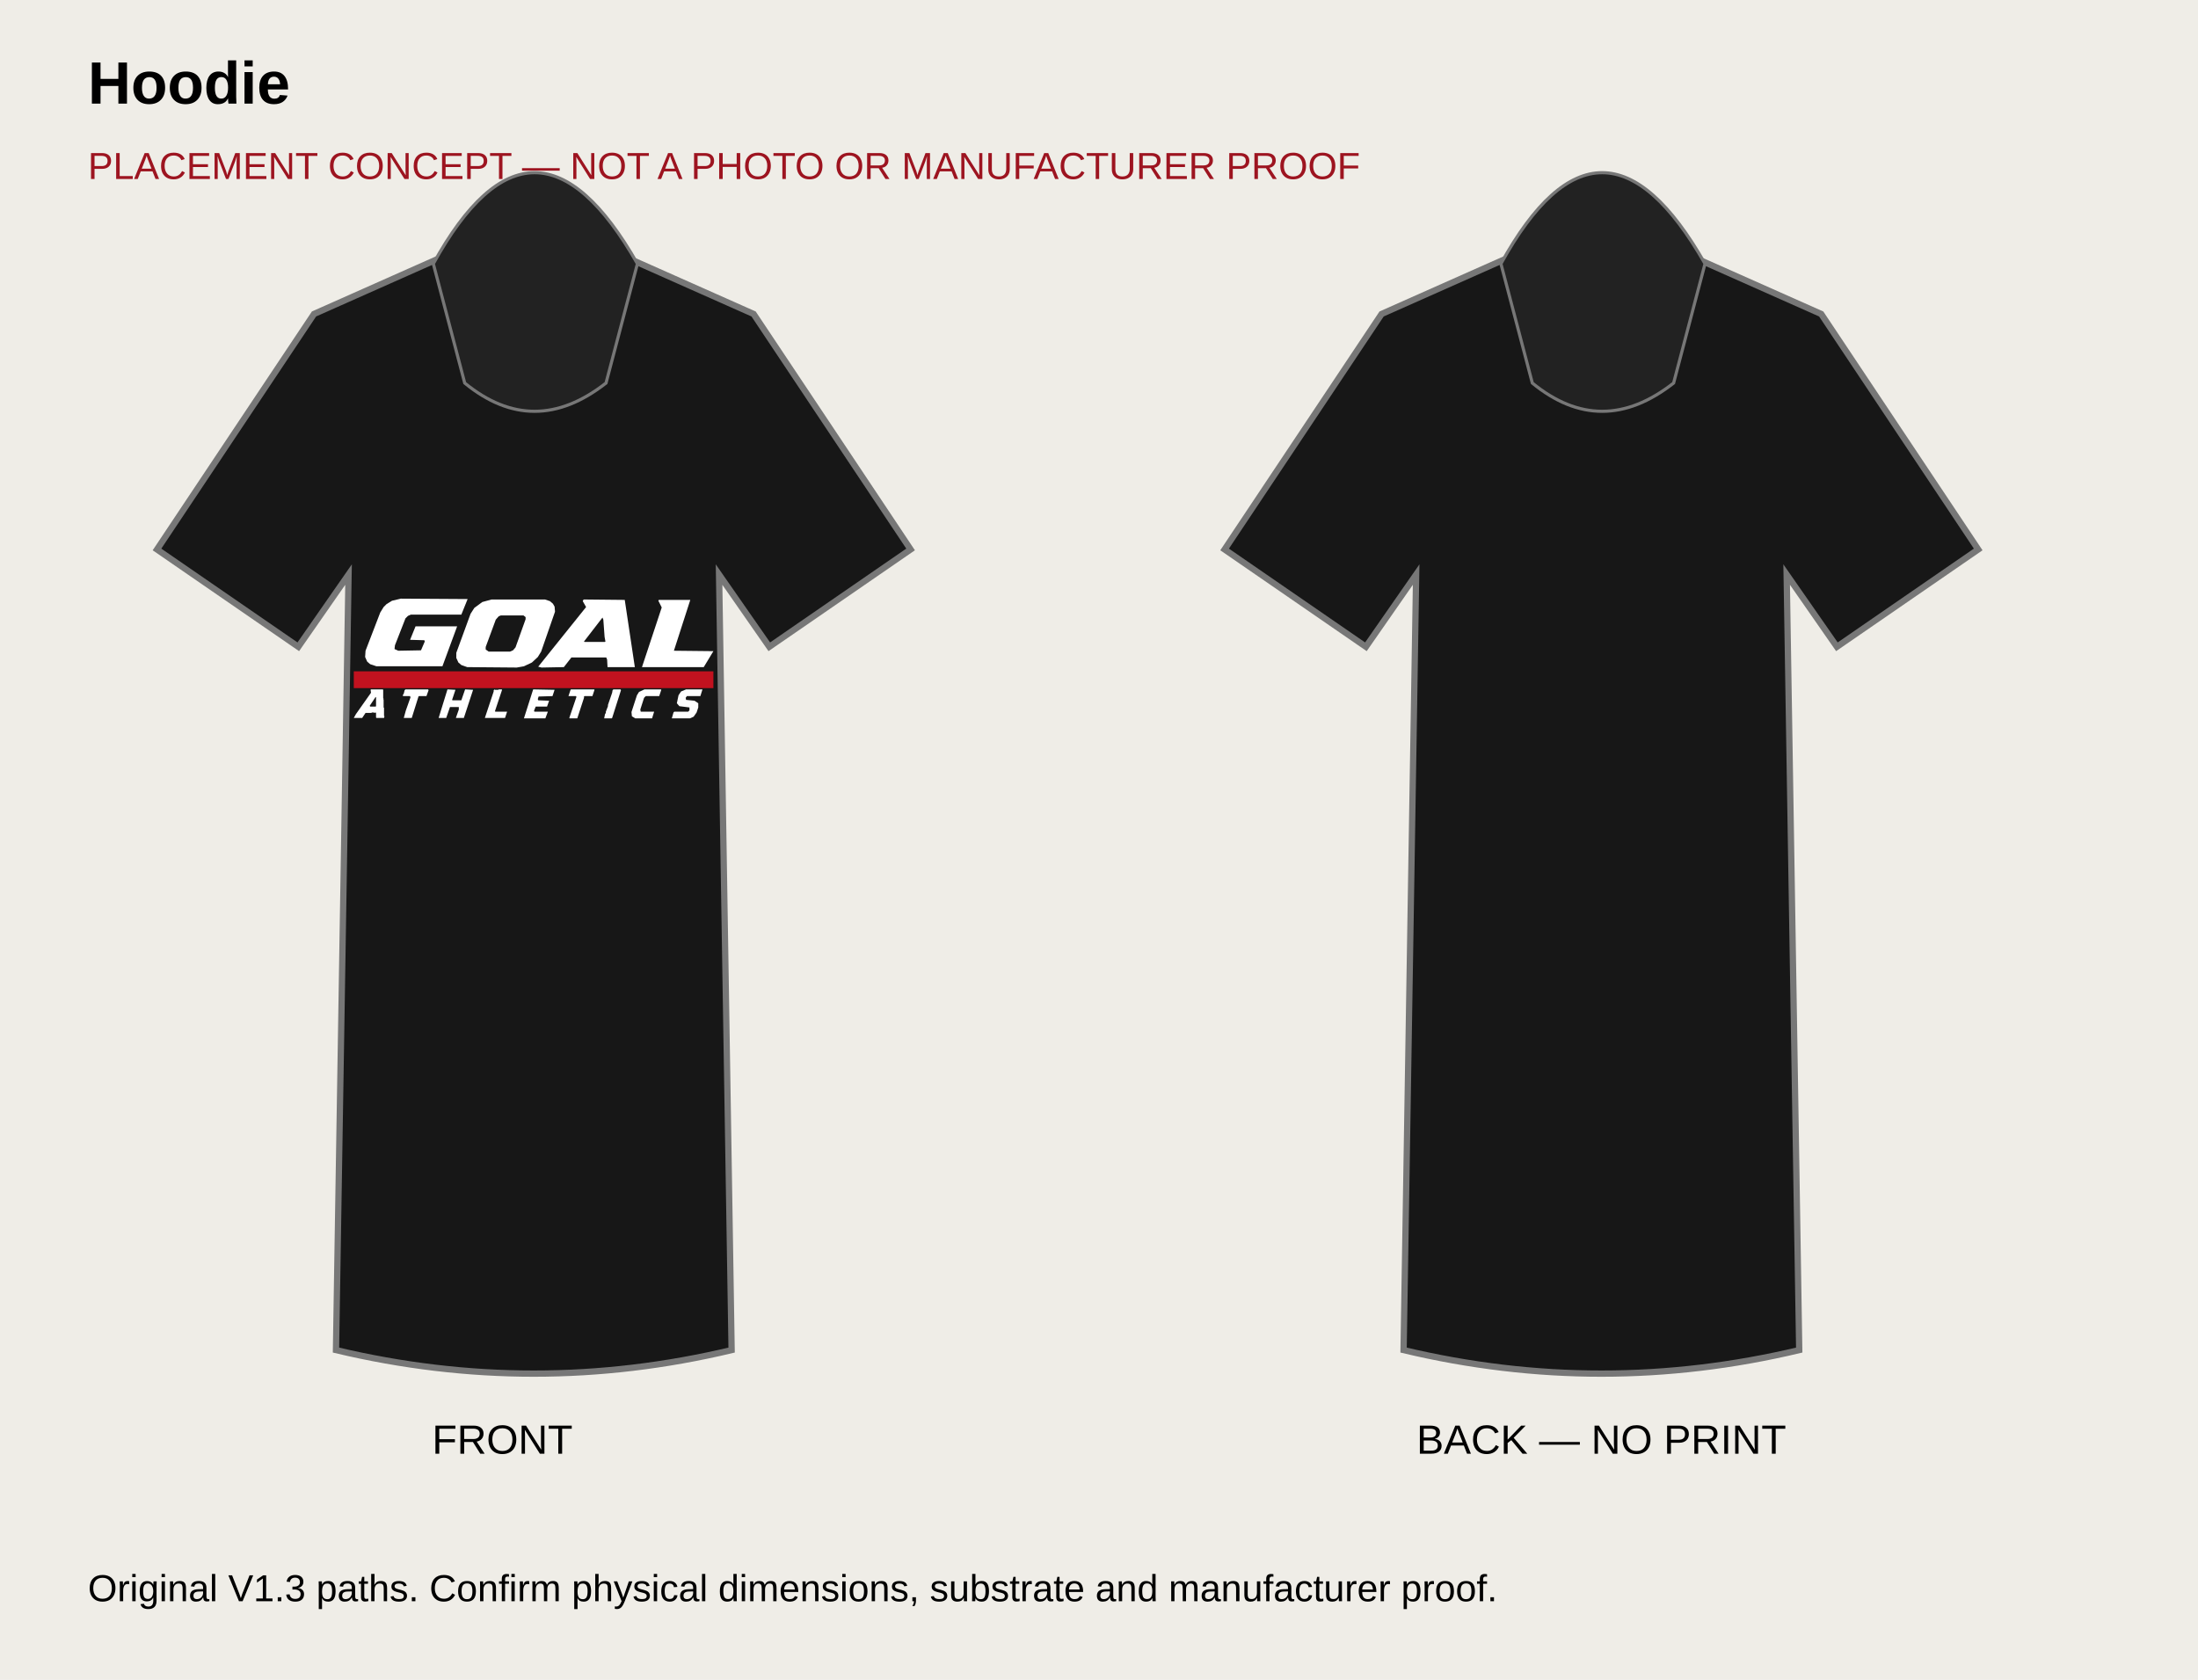
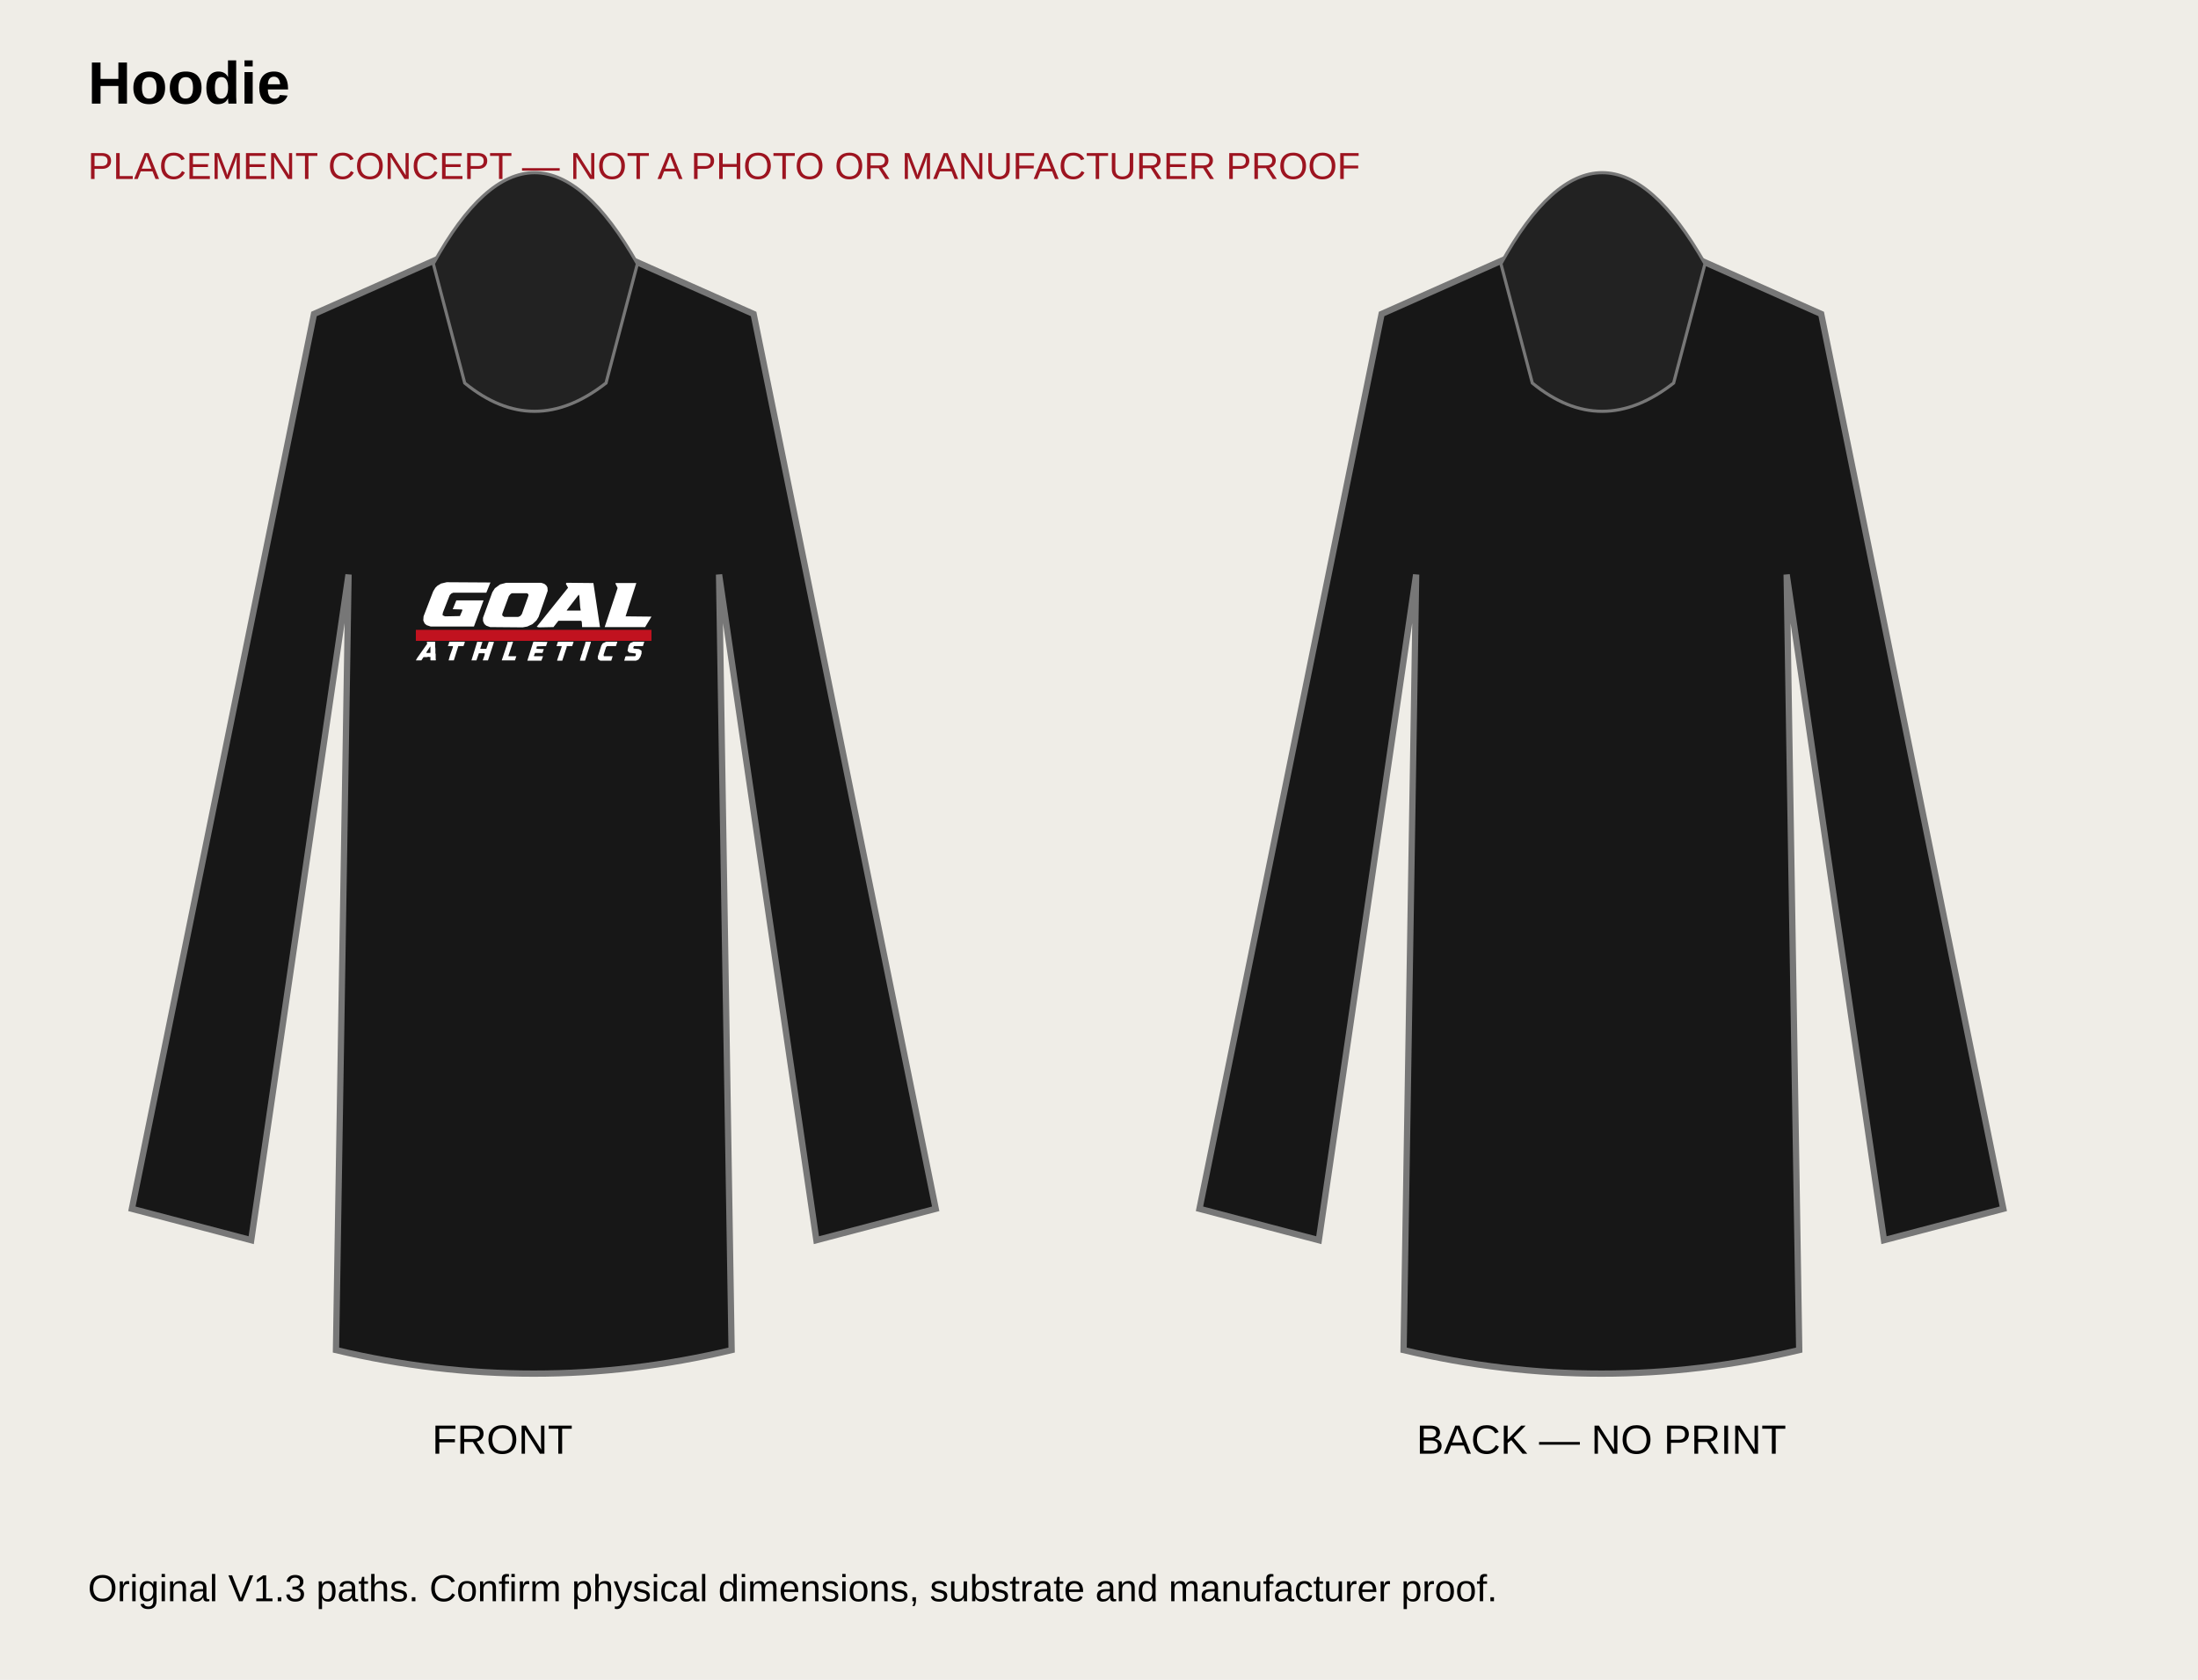
<svg xmlns="http://www.w3.org/2000/svg" viewBox="0 0 700 535">
  <rect width="700" height="535" fill="#efede7" />
  <text x="28" y="33" font-family="Arial" font-size="19" font-weight="bold">Hoodie</text>
  <text x="28" y="57" font-family="Arial" font-size="12" fill="#9d1420">PLACEMENT CONCEPT — NOT A PHOTO OR MANUFACTURER PROOF</text>
  <g transform="translate(10,80)">
-     <path d="M90 20L135 0Q160 42 185 0L230 20L280 95L235 126L219 103L223 350Q160 365 97 350L101 103L85 126L40 95Z" fill="#171717" stroke="#777" stroke-width="2" />
+     <path d="M90 20L135 0Q160 42 185 0L230 20L288 305L250 315L219 103L223 350Q160 365 97 350L101 103L70 315L32 305Z" fill="#171717" stroke="#777" stroke-width="2" />
    <path d="M128 4Q160 -54 193 4L183 42Q160 60 138 42Z" fill="#222" stroke="#777" />
-     <svg x="102" y="110" width="116" height="39.603" viewBox="349 491 867 296" preserveAspectRatio="xMidYMid meet">
+     <svg x="122" y="105" width="76" height="25.947" viewBox="349 491 867 296" preserveAspectRatio="xMidYMid meet">
      <path id="shape-1" d="M 381,635 L 386,646 L 393,652 L 408,657 L 565,657 L 600,562 L 501,562 L 488,594 L 522,595 L 523,598 L 514,619 L 460,620 L 451,616 L 452,607 L 477,543 L 483,537 L 490,534 L 610,534 L 625,497 L 466,496 L 445,501 L 432,509 L 425,516 L 417,529 L 382,620 Z" fill="#FFFFFF" fill-rule="evenodd" />
      <path id="shape-2" d="M 598,625 L 598,637 L 603,648 L 610,654 L 624,659 L 742,660 L 759,657 L 778,648 L 792,635 L 800,622 L 833,527 L 832,515 L 828,508 L 821,502 L 809,498 L 682,498 L 660,504 L 641,518 L 632,532 Z M 668,611 L 692,546 L 699,538 L 704,536 L 758,536 L 763,540 L 763,545 L 739,612 L 733,619 L 726,622 L 675,622 L 668,617 Z" fill="#FFFFFF" fill-rule="evenodd" />
      <path id="shape-3" d="M 793,658 L 801,660 L 854,659 L 872,636 L 955,636 L 957,641 L 958,659 L 1023,659 L 999,499 L 901,498 L 899,502 L 907,516 Z M 902,598 L 946,541 L 948,546 L 951,587 L 953,598 L 952,599 L 903,599 Z" fill="#FFFFFF" fill-rule="evenodd" />
      <path id="shape-4" d="M 1040,659 L 1187,659 L 1210,621 L 1116,620 L 1155,499 L 1080,499 L 1079,501 L 1087,517 Z" fill="#FFFFFF" fill-rule="evenodd" />
      <g transform="translate(0 24)">
        <path id="shape-5" d="M 354,756 L 374,756 L 382,744 L 396,744 L 397,743 L 402,743 L 403,744 L 406,743 L 407,744 L 407,755 L 408,756 L 426,756 L 427,752 L 426,751 L 426,732 L 425,731 L 425,712 L 424,711 L 425,710 L 424,709 L 424,689 L 423,688 L 395,688 L 394,689 L 395,696 L 359,747 Z M 392,727 L 406,706 L 407,707 L 407,728 L 406,729 L 393,729 Z" fill="#FFFFFF" fill-rule="evenodd" />
        <path id="shape-6" d="M 471,701 L 471,704 L 488,704 L 489,707 L 478,738 L 473,756 L 492,756 L 508,705 L 509,704 L 527,704 L 532,690 L 531,688 L 477,688 L 475,690 L 473,698 Z" fill="#FFFFFF" fill-rule="evenodd" />
        <path id="shape-7" d="M 556,756 L 574,756 L 583,730 L 604,730 L 604,736 L 597,756 L 616,756 L 638,689 L 619,688 L 610,714 L 589,714 L 588,713 L 596,689 L 577,688 Z" fill="#FFFFFF" fill-rule="evenodd" />
        <path id="shape-8" d="M 666,756 L 714,756 L 719,741 L 691,741 L 690,740 L 707,689 L 706,688 L 699,688 L 698,689 L 690,689 L 689,688 L 687,690 L 687,693 Z" fill="#FFFFFF" fill-rule="evenodd" />
        <path id="shape-9" d="M 759,757 L 810,757 L 816,741 L 784,741 L 783,739 L 787,729 L 814,729 L 819,715 L 793,714 L 792,711 L 794,705 L 827,704 L 832,689 L 781,688 Z" fill="#FFFFFF" fill-rule="evenodd" />
        <path id="shape-10" d="M 865,704 L 883,704 L 884,706 L 867,756 L 868,757 L 886,757 L 902,708 L 902,705 L 903,704 L 922,704 L 927,689 L 926,688 L 871,688 L 870,689 Z" fill="#FFFFFF" fill-rule="evenodd" />
        <path id="shape-11" d="M 950,757 L 968,757 L 969,756 L 990,690 L 989,688 L 972,688 L 970,690 L 969,696 L 959,725 L 959,728 L 954,741 L 954,744 L 952,747 Z" fill="#FFFFFF" fill-rule="evenodd" />
        <path id="shape-12" d="M 1015,742 L 1016,752 L 1024,757 L 1064,757 L 1069,741 L 1037,741 L 1036,736 L 1045,708 L 1049,704 L 1081,704 L 1086,689 L 1085,688 L 1046,688 L 1033,694 L 1028,702 Z" fill="#FFFFFF" fill-rule="evenodd" />
        <path id="shape-13" d="M 1111,757 L 1154,757 L 1163,753 L 1170,743 L 1174,731 L 1174,721 L 1165,715 L 1145,713 L 1144,708 L 1147,704 L 1179,704 L 1184,688 L 1145,688 L 1133,693 L 1127,702 L 1123,721 L 1129,728 L 1153,731 L 1153,738 L 1150,741 L 1117,741 L 1115,743 Z" fill="#FFFFFF" fill-rule="evenodd" />
      </g>
      <rect id="front-separator" x="354" y="669" width="856" height="40" fill="#C1121F" />
    </svg>
  </g>
  <g transform="translate(350,80)">
-     <path d="M90 20L135 0Q160 -2 185 0L230 20L280 95L235 126L219 103L223 350Q160 365 97 350L101 103L85 126L40 95Z" fill="#171717" stroke="#777" stroke-width="2" />
+     <path d="M90 20L135 0Q160 -2 185 0L230 20L288 305L250 315L219 103L223 350Q160 365 97 350L101 103L70 315L32 305Z" fill="#171717" stroke="#777" stroke-width="2" />
    <path d="M128 4Q160 -54 193 4L183 42Q160 60 138 42Z" fill="#222" stroke="#777" />
  </g>
  <text x="160" y="463" text-anchor="middle" font-family="Arial" font-size="13">FRONT</text>
  <text x="510" y="463" text-anchor="middle" font-family="Arial" font-size="13">BACK — NO PRINT</text>
  <text x="28" y="510" font-family="Arial" font-size="12">Original V1.3 paths. Confirm physical dimensions, substrate and manufacturer proof.</text>
</svg>
